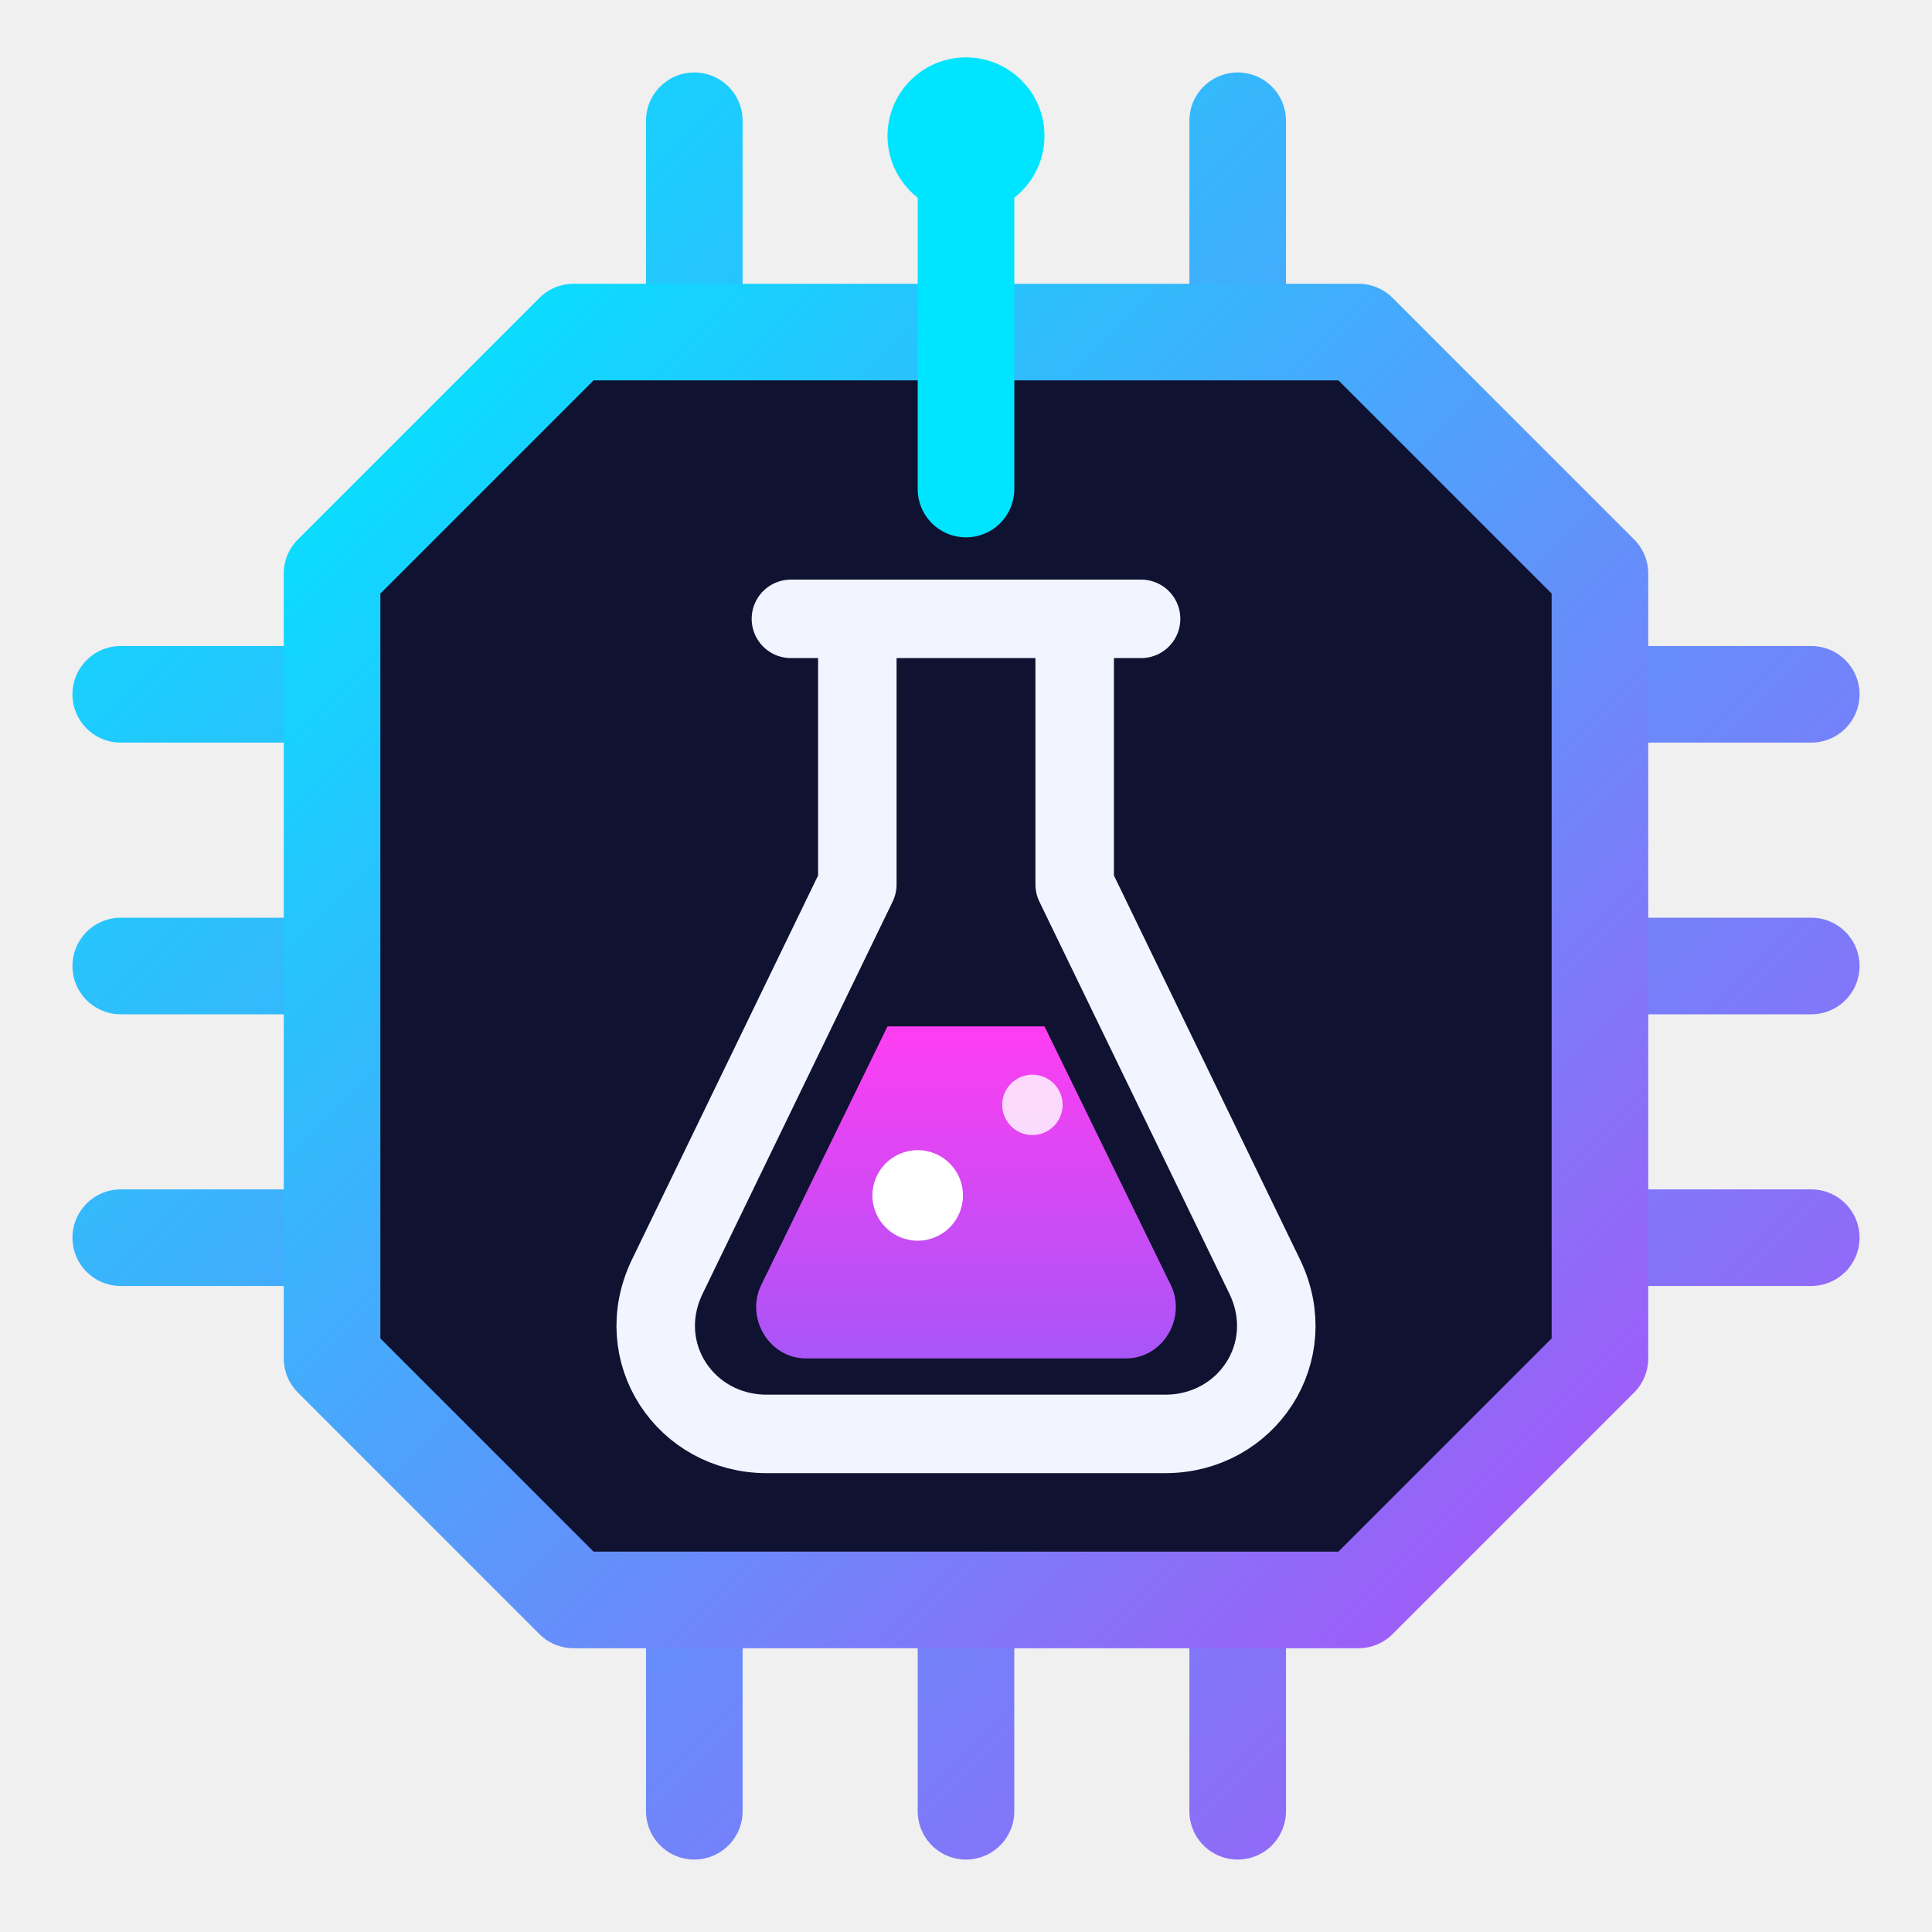
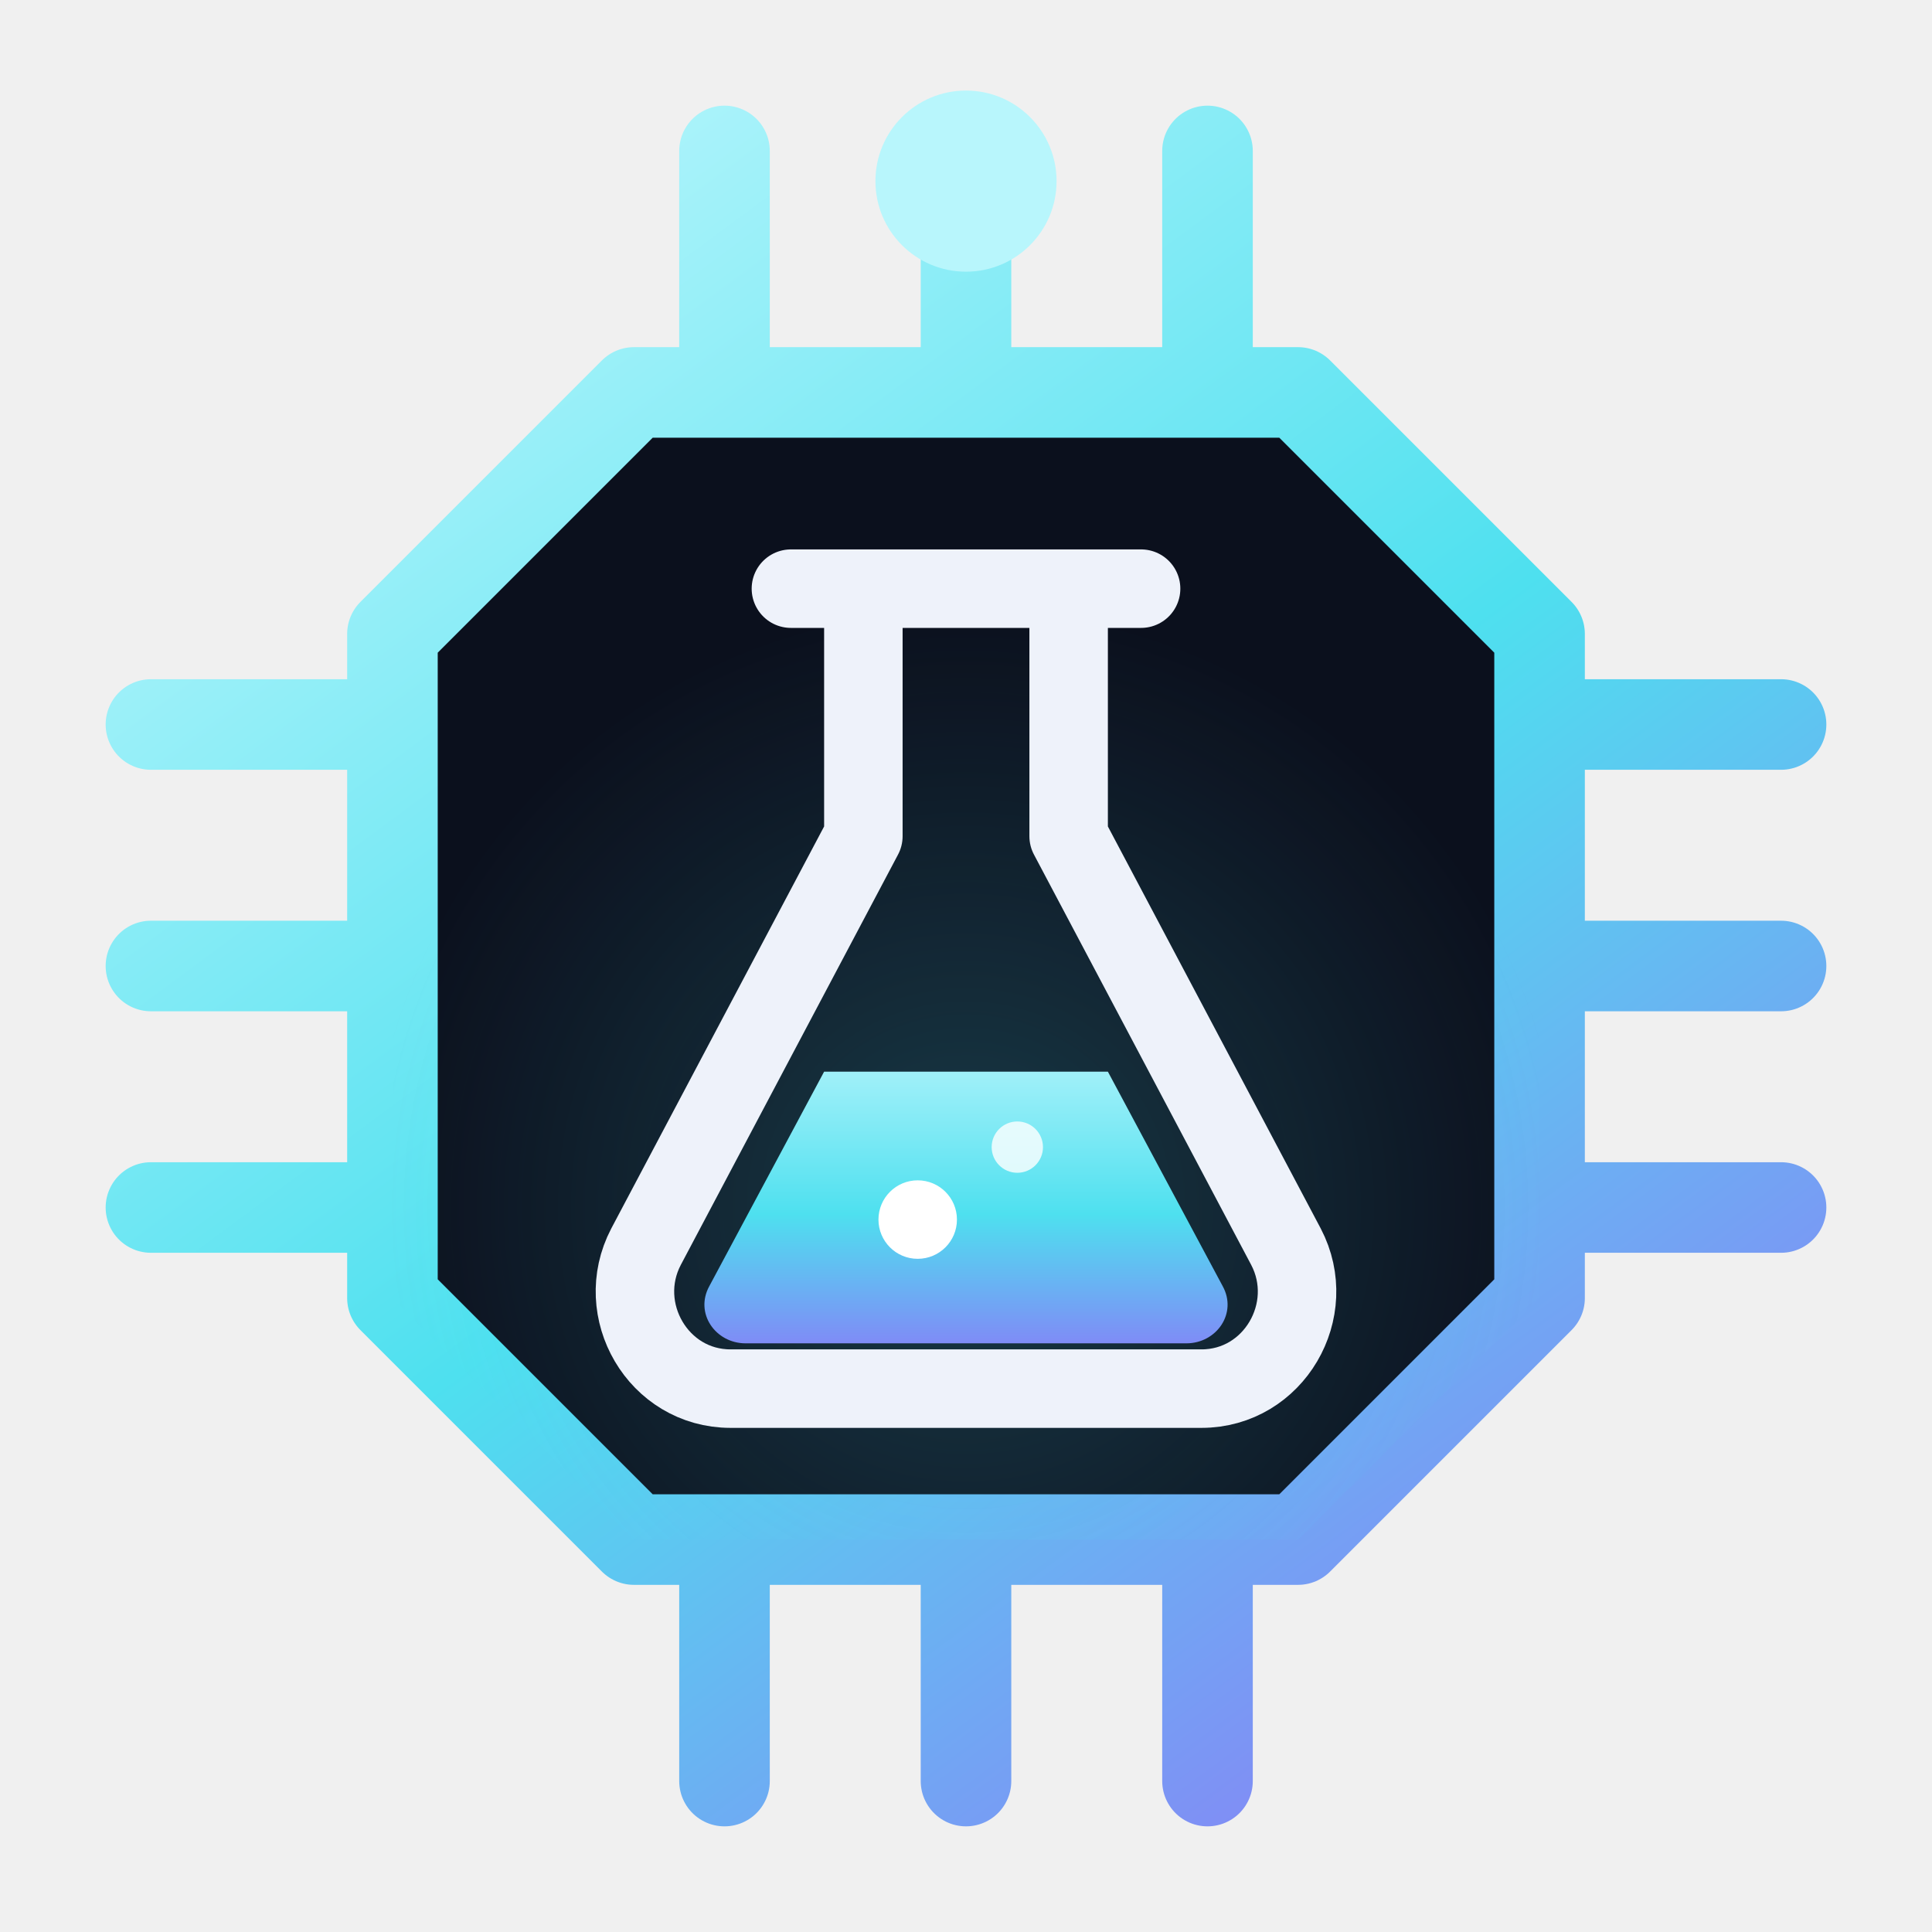
<svg xmlns="http://www.w3.org/2000/svg" viewBox="0 0 64 64" role="img" aria-label="Mod Labs">
  <defs>
-     <linearGradient id="ml-edge" x1="0" y1="0" x2="1" y2="1">
-       <stop offset="0" stop-color="#00e5ff" />
-       <stop offset="1" stop-color="#a855f7" />
+     <linearGradient id="ml-e" x1="12" y1="6" x2="52" y2="60" gradientUnits="userSpaceOnUse">
+       <stop offset="0" stop-color="#b8f6fc" />
+       <stop offset=".5" stop-color="#4ee0ef" />
+       <stop offset="1" stop-color="#8b7cf6" />
    </linearGradient>
-     <linearGradient id="ml-liquid" x1="0" y1="0" x2="0" y2="1">
-       <stop offset="0" stop-color="#ff3df2" />
-       <stop offset="1" stop-color="#a855f7" />
+     <linearGradient id="ml-l" x1="0" y1="35" x2="0" y2="44.5" gradientUnits="userSpaceOnUse">
+       <stop offset="0" stop-color="#a9f2fa" />
+       <stop offset=".55" stop-color="#4ee0ef" />
+       <stop offset="1" stop-color="#7f8cf6" />
    </linearGradient>
+     <radialGradient id="ml-g" cx="32" cy="40" r="20" gradientUnits="userSpaceOnUse">
+       <stop offset="0" stop-color="#4ee0ef" stop-opacity=".2" />
+       <stop offset="1" stop-color="#4ee0ef" stop-opacity="0" />
+     </radialGradient>
  </defs>
-   <g stroke="url(#ml-edge)" stroke-width="3.2" stroke-linecap="round" fill="none">
-     <path d="M4 23h7M4 32h7M4 41h7M53 23h7M53 32h7M53 41h7M23 60v-7M32 60v-7M41 60v-7M23 4v7M41 4v7" />
+   <g fill="none" stroke="url(#ml-e)" stroke-width="3" stroke-linecap="round" stroke-linejoin="round">
+     <path d="M5 24h8M5 32h8M5 40h8M51 24h8M51 32h8M51 40h8M24 51v8M32 51v8M40 51v8M24 5v8M40 5v8M32 7.5v7" />
+     <path d="M21 13h22l8 8v22l-8 8H21l-8-8V21z" fill="#0b101d" />
  </g>
-   <path d="M19 11h26l8 8v26l-8 8H19l-8-8V19z" fill="#0f1230" stroke="url(#ml-edge)" stroke-width="3.2" stroke-linejoin="round" />
-   <path d="M25.2 42.6 29.4 34h5.2l4.2 8.6c.5 1.1-.3 2.4-1.5 2.4H26.7c-1.2 0-2-1.3-1.5-2.4z" fill="url(#ml-liquid)" />
-   <path d="M28.4 20.5v8.8l-6.3 13c-1.2 2.5.6 5.2 3.3 5.2h13.2c2.7 0 4.5-2.7 3.3-5.2l-6.3-13v-8.8M26.2 20.5h11.6" fill="none" stroke="#f2f5ff" stroke-width="2.6" stroke-linecap="round" stroke-linejoin="round" />
-   <path d="M32 4v12.2" stroke="#00e5ff" stroke-width="3.2" stroke-linecap="round" />
-   <circle cx="32" cy="4.5" r="2.6" fill="#00e5ff" />
-   <circle cx="30.4" cy="39.6" r="1.5" fill="#fff" />
-   <circle cx="34.2" cy="36.6" r="1" fill="#fff" opacity=".8" />
+   <path d="M21 13h22l8 8v22l-8 8H21l-8-8V21z" fill="url(#ml-g)" />
+   <circle cx="32" cy="6" r="3" fill="#b8f6fc" />
+   <path d="M27.3 35.5h9.4l3.8 7.1c.5.9-.2 1.9-1.2 1.9H24.7c-1 0-1.7-1-1.2-1.9z" fill="url(#ml-l)" />
+   <path d="M28.6 19.5v8.2l-7.2 13.6c-1.1 2.1.4 4.7 2.8 4.7h15.6c2.4 0 3.9-2.6 2.8-4.7l-7.2-13.6v-8.2M26.2 19.5h11.6" fill="none" stroke="#eef2fa" stroke-width="2.6" stroke-linecap="round" stroke-linejoin="round" />
+   <circle cx="30.4" cy="40.4" r="1.3" fill="#fff" />
+   <circle cx="33.7" cy="38" r=".85" fill="#fff" fill-opacity=".8" />
</svg>
